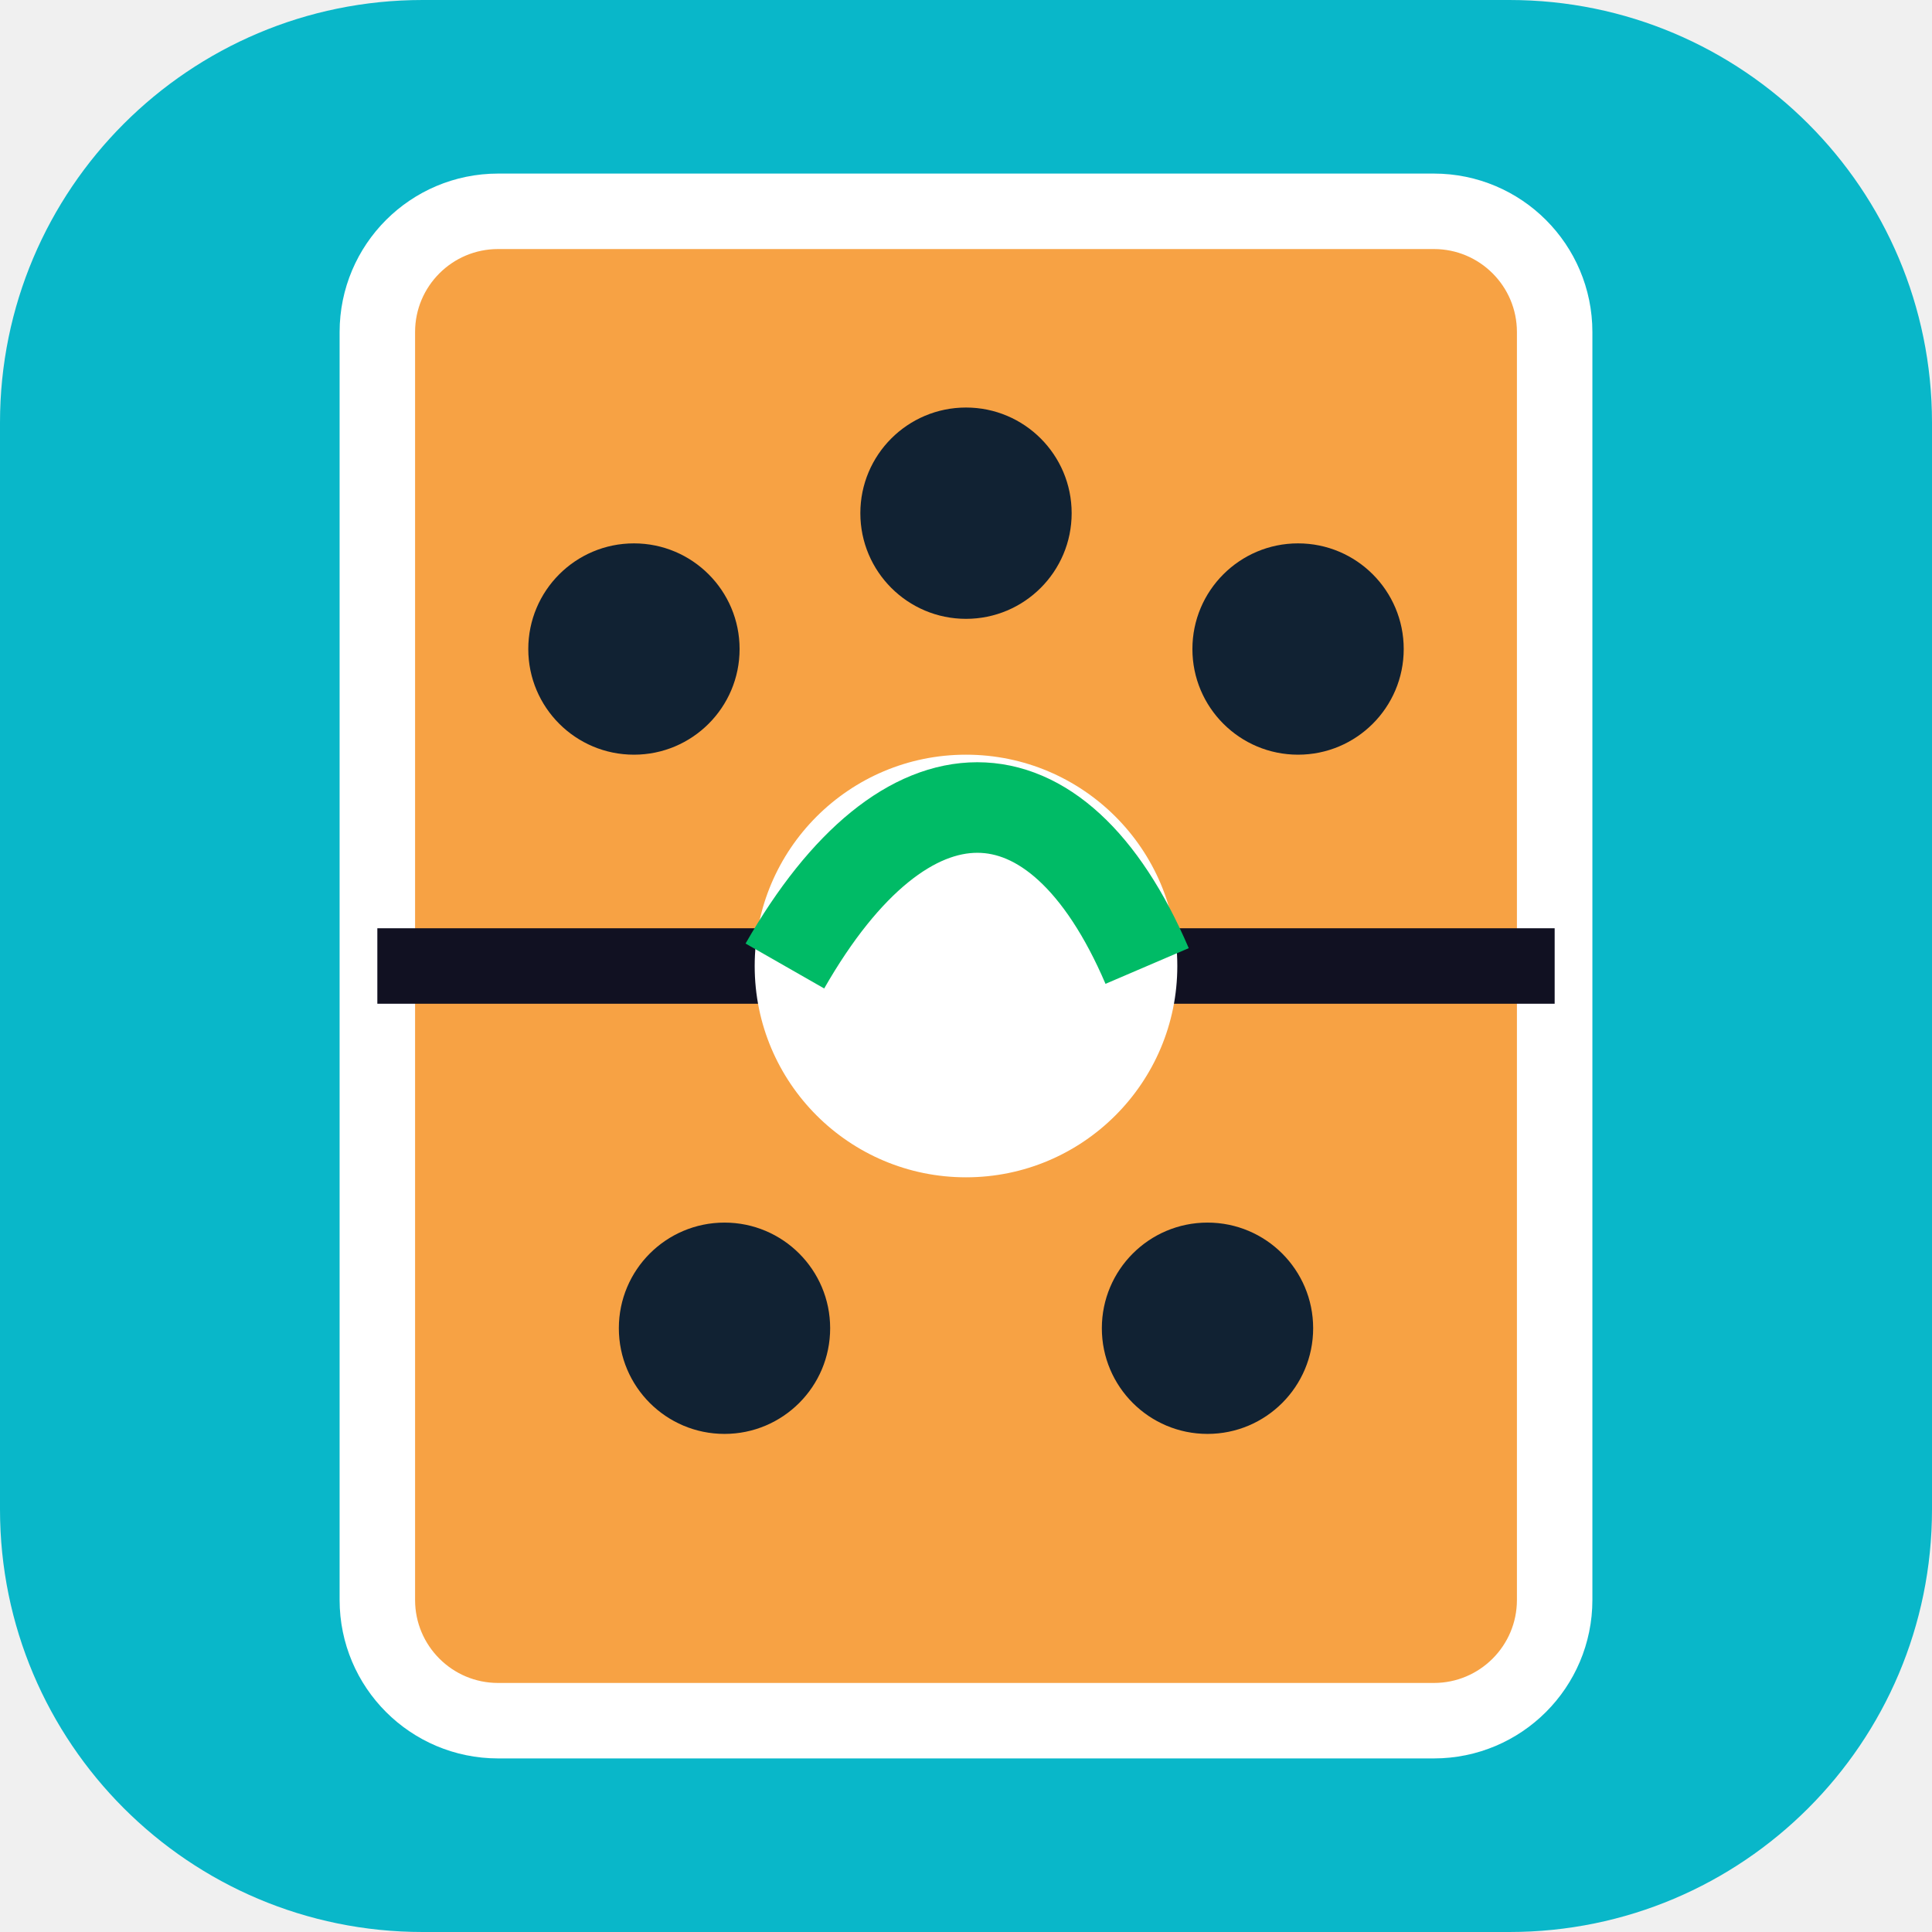
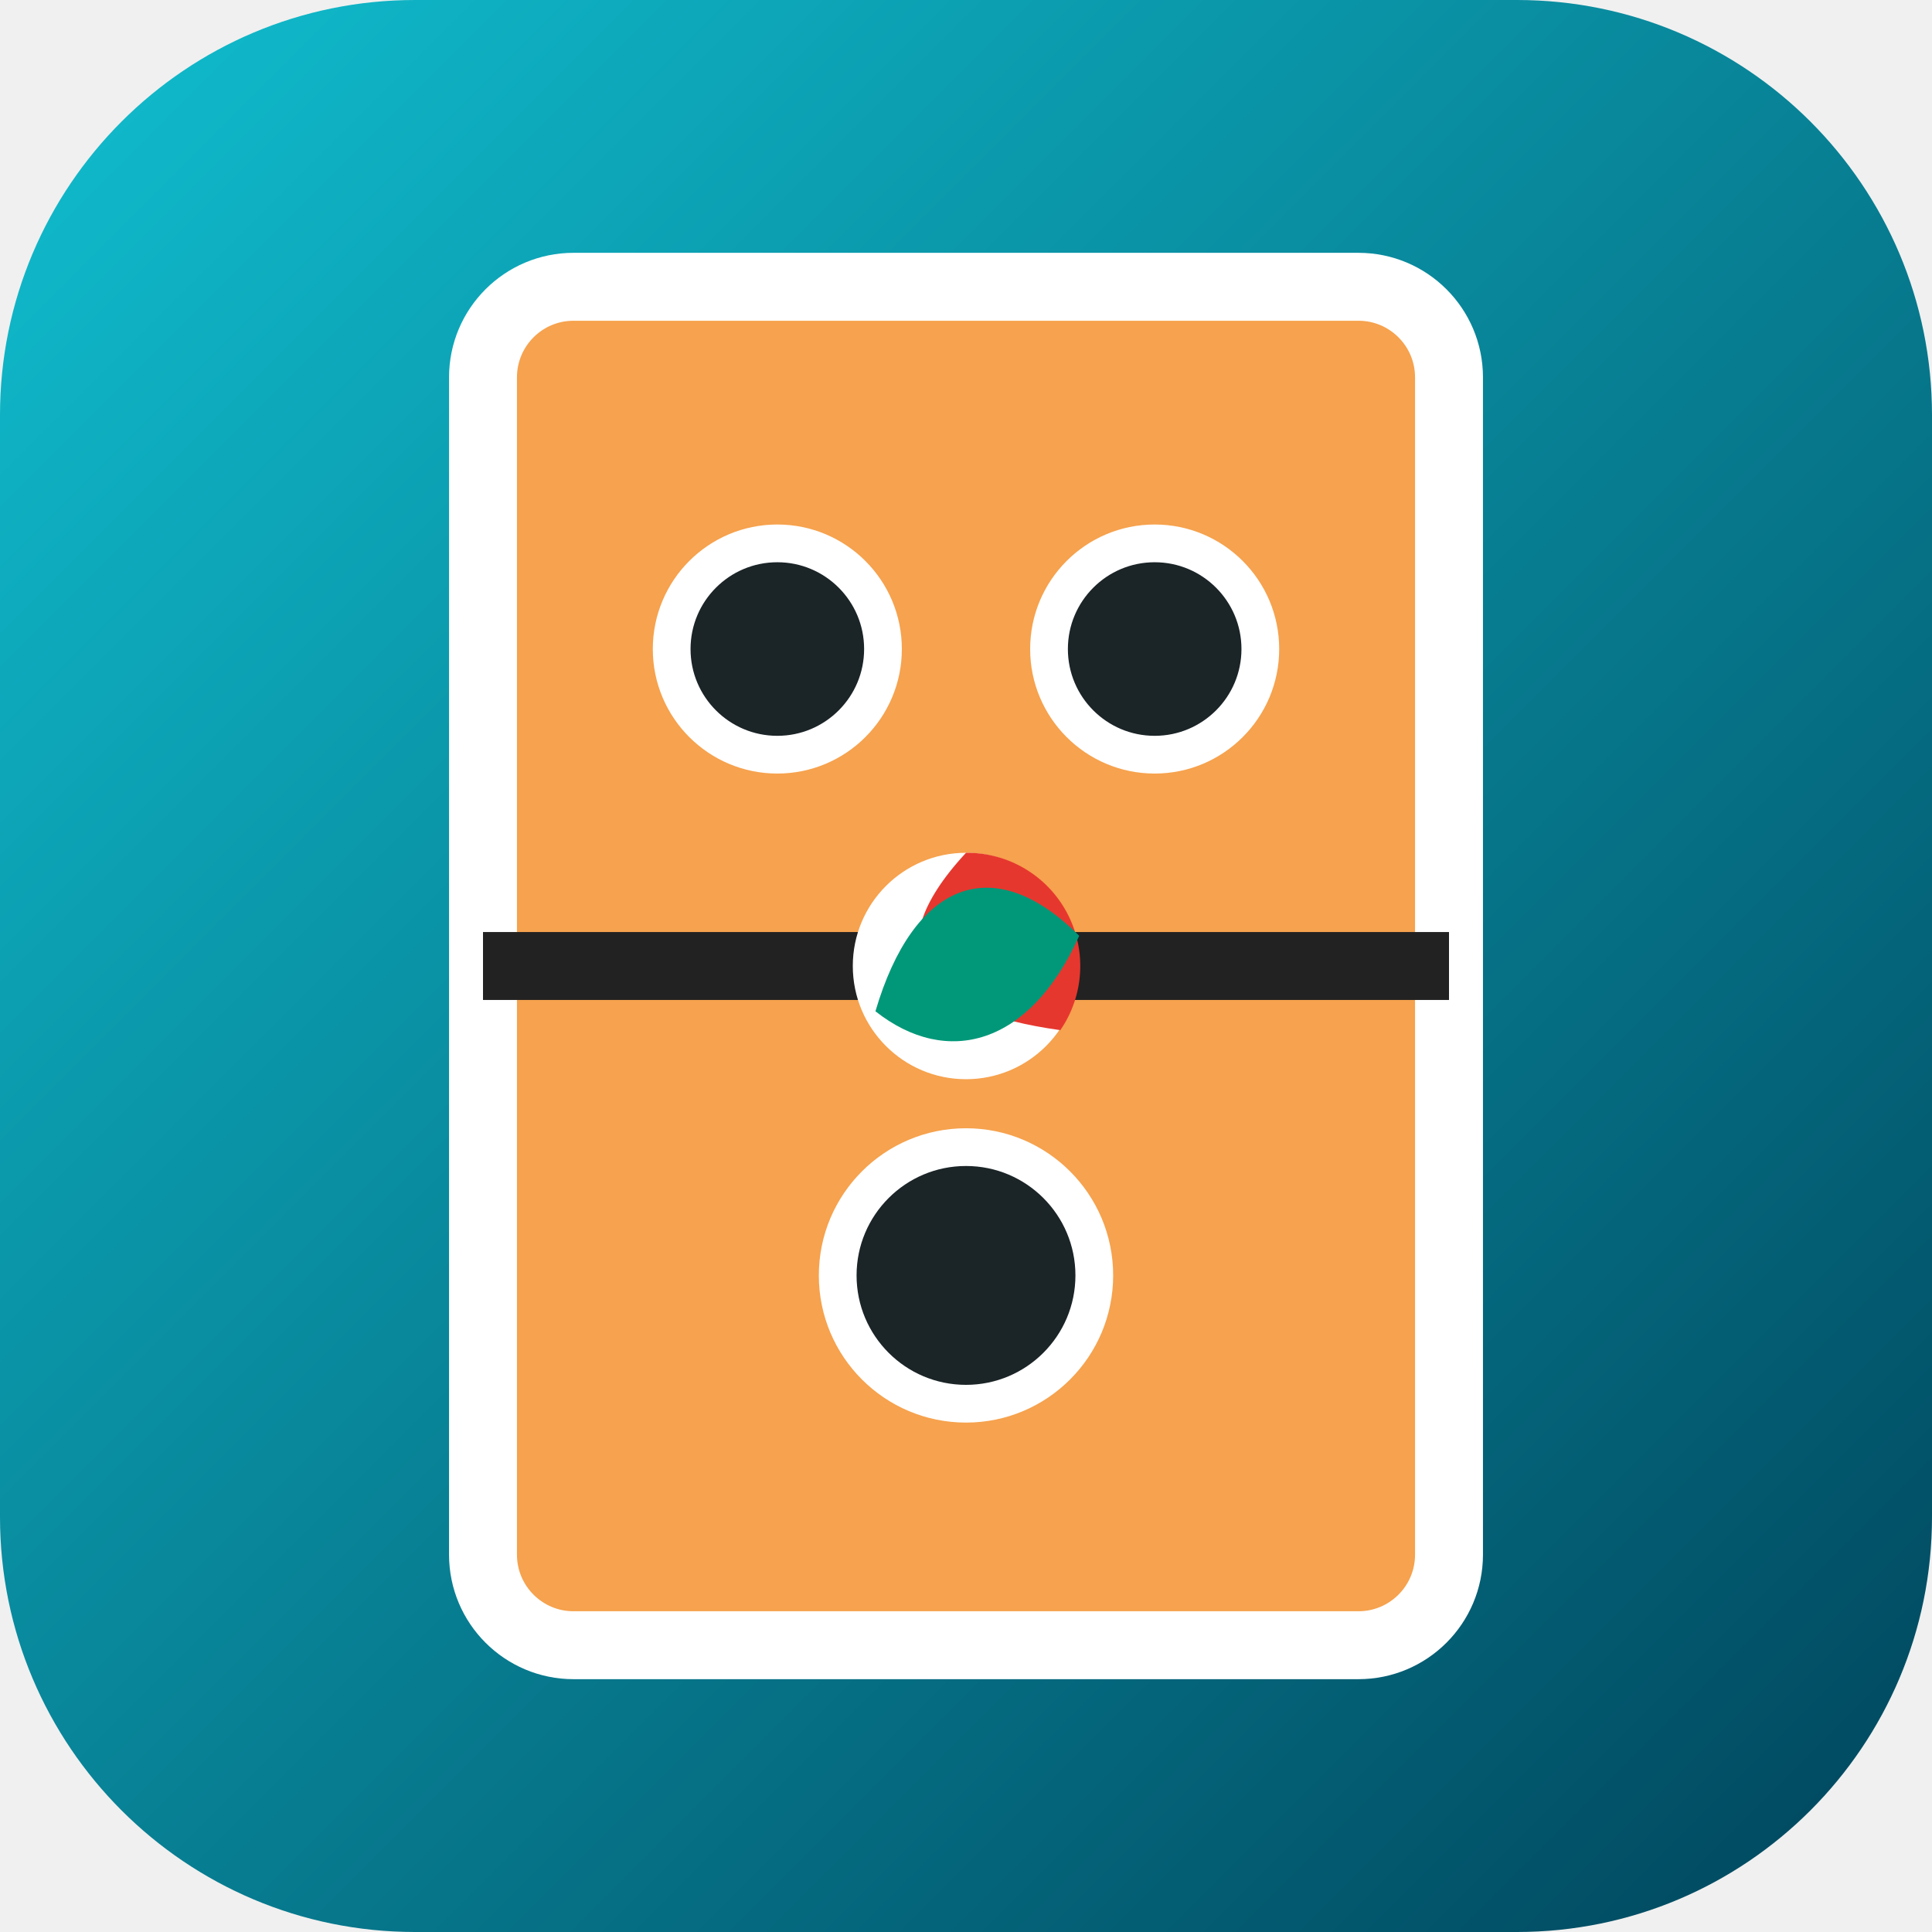
- <svg xmlns="http://www.w3.org/2000/svg" viewBox="0 0 128 128">
-   <rect width="128" height="128" rx="28" fill="#09b7c9" />
-   <rect x="25" y="14" width="78" height="100" rx="8" fill="#f7a244" stroke="#fff" stroke-width="5" />
-   <path d="M25 64h78" stroke="#112" stroke-width="5" />
-   <circle cx="64" cy="64" r="14" fill="#fff" />
-   <path d="M52 64c8-14 18-14 24 0" fill="none" stroke="#0b6" stroke-width="6" />
-   <circle cx="42" cy="43" r="7" fill="#123" />
-   <circle cx="64" cy="34" r="7" fill="#123" />
-   <circle cx="86" cy="43" r="7" fill="#123" />
-   <circle cx="48" cy="88" r="7" fill="#123" />
-   <circle cx="80" cy="88" r="7" fill="#123" />
+ <svg xmlns="http://www.w3.org/2000/svg" viewBox="0 0 512 512">
+   <defs>
+     <linearGradient id="g" x1="0" y1="0" x2="1" y2="1">
+       <stop stop-color="#10bfd0" />
+       <stop offset="1" stop-color="#00445b" />
+     </linearGradient>
+   </defs>
+   <rect width="512" height="512" rx="110" fill="url(#g)" />
+   <rect x="128" y="76" width="256" height="360" rx="24" fill="#f6a24e" stroke="#fff" stroke-width="18" />
+   <line x1="128" x2="384" y1="256" y2="256" stroke="#222" stroke-width="18" />
+   <circle cx="206" cy="172" r="28" fill="#1b2427" stroke="#fff" stroke-width="10" />
+   <circle cx="306" cy="172" r="28" fill="#1b2427" stroke="#fff" stroke-width="10" />
+   <circle cx="256" cy="338" r="34" fill="#1b2427" stroke="#fff" stroke-width="10" />
+   <circle cx="256" cy="256" r="30" fill="#fff" />
+   <path d="M256 226a30 30 0 0 1 25 47c-36-5-50-20-25-47z" fill="#e6372e" />
+   <path d="M232 268c10-34 31-43 54-20-13 29-35 35-54 20z" fill="#009879" />
</svg>
